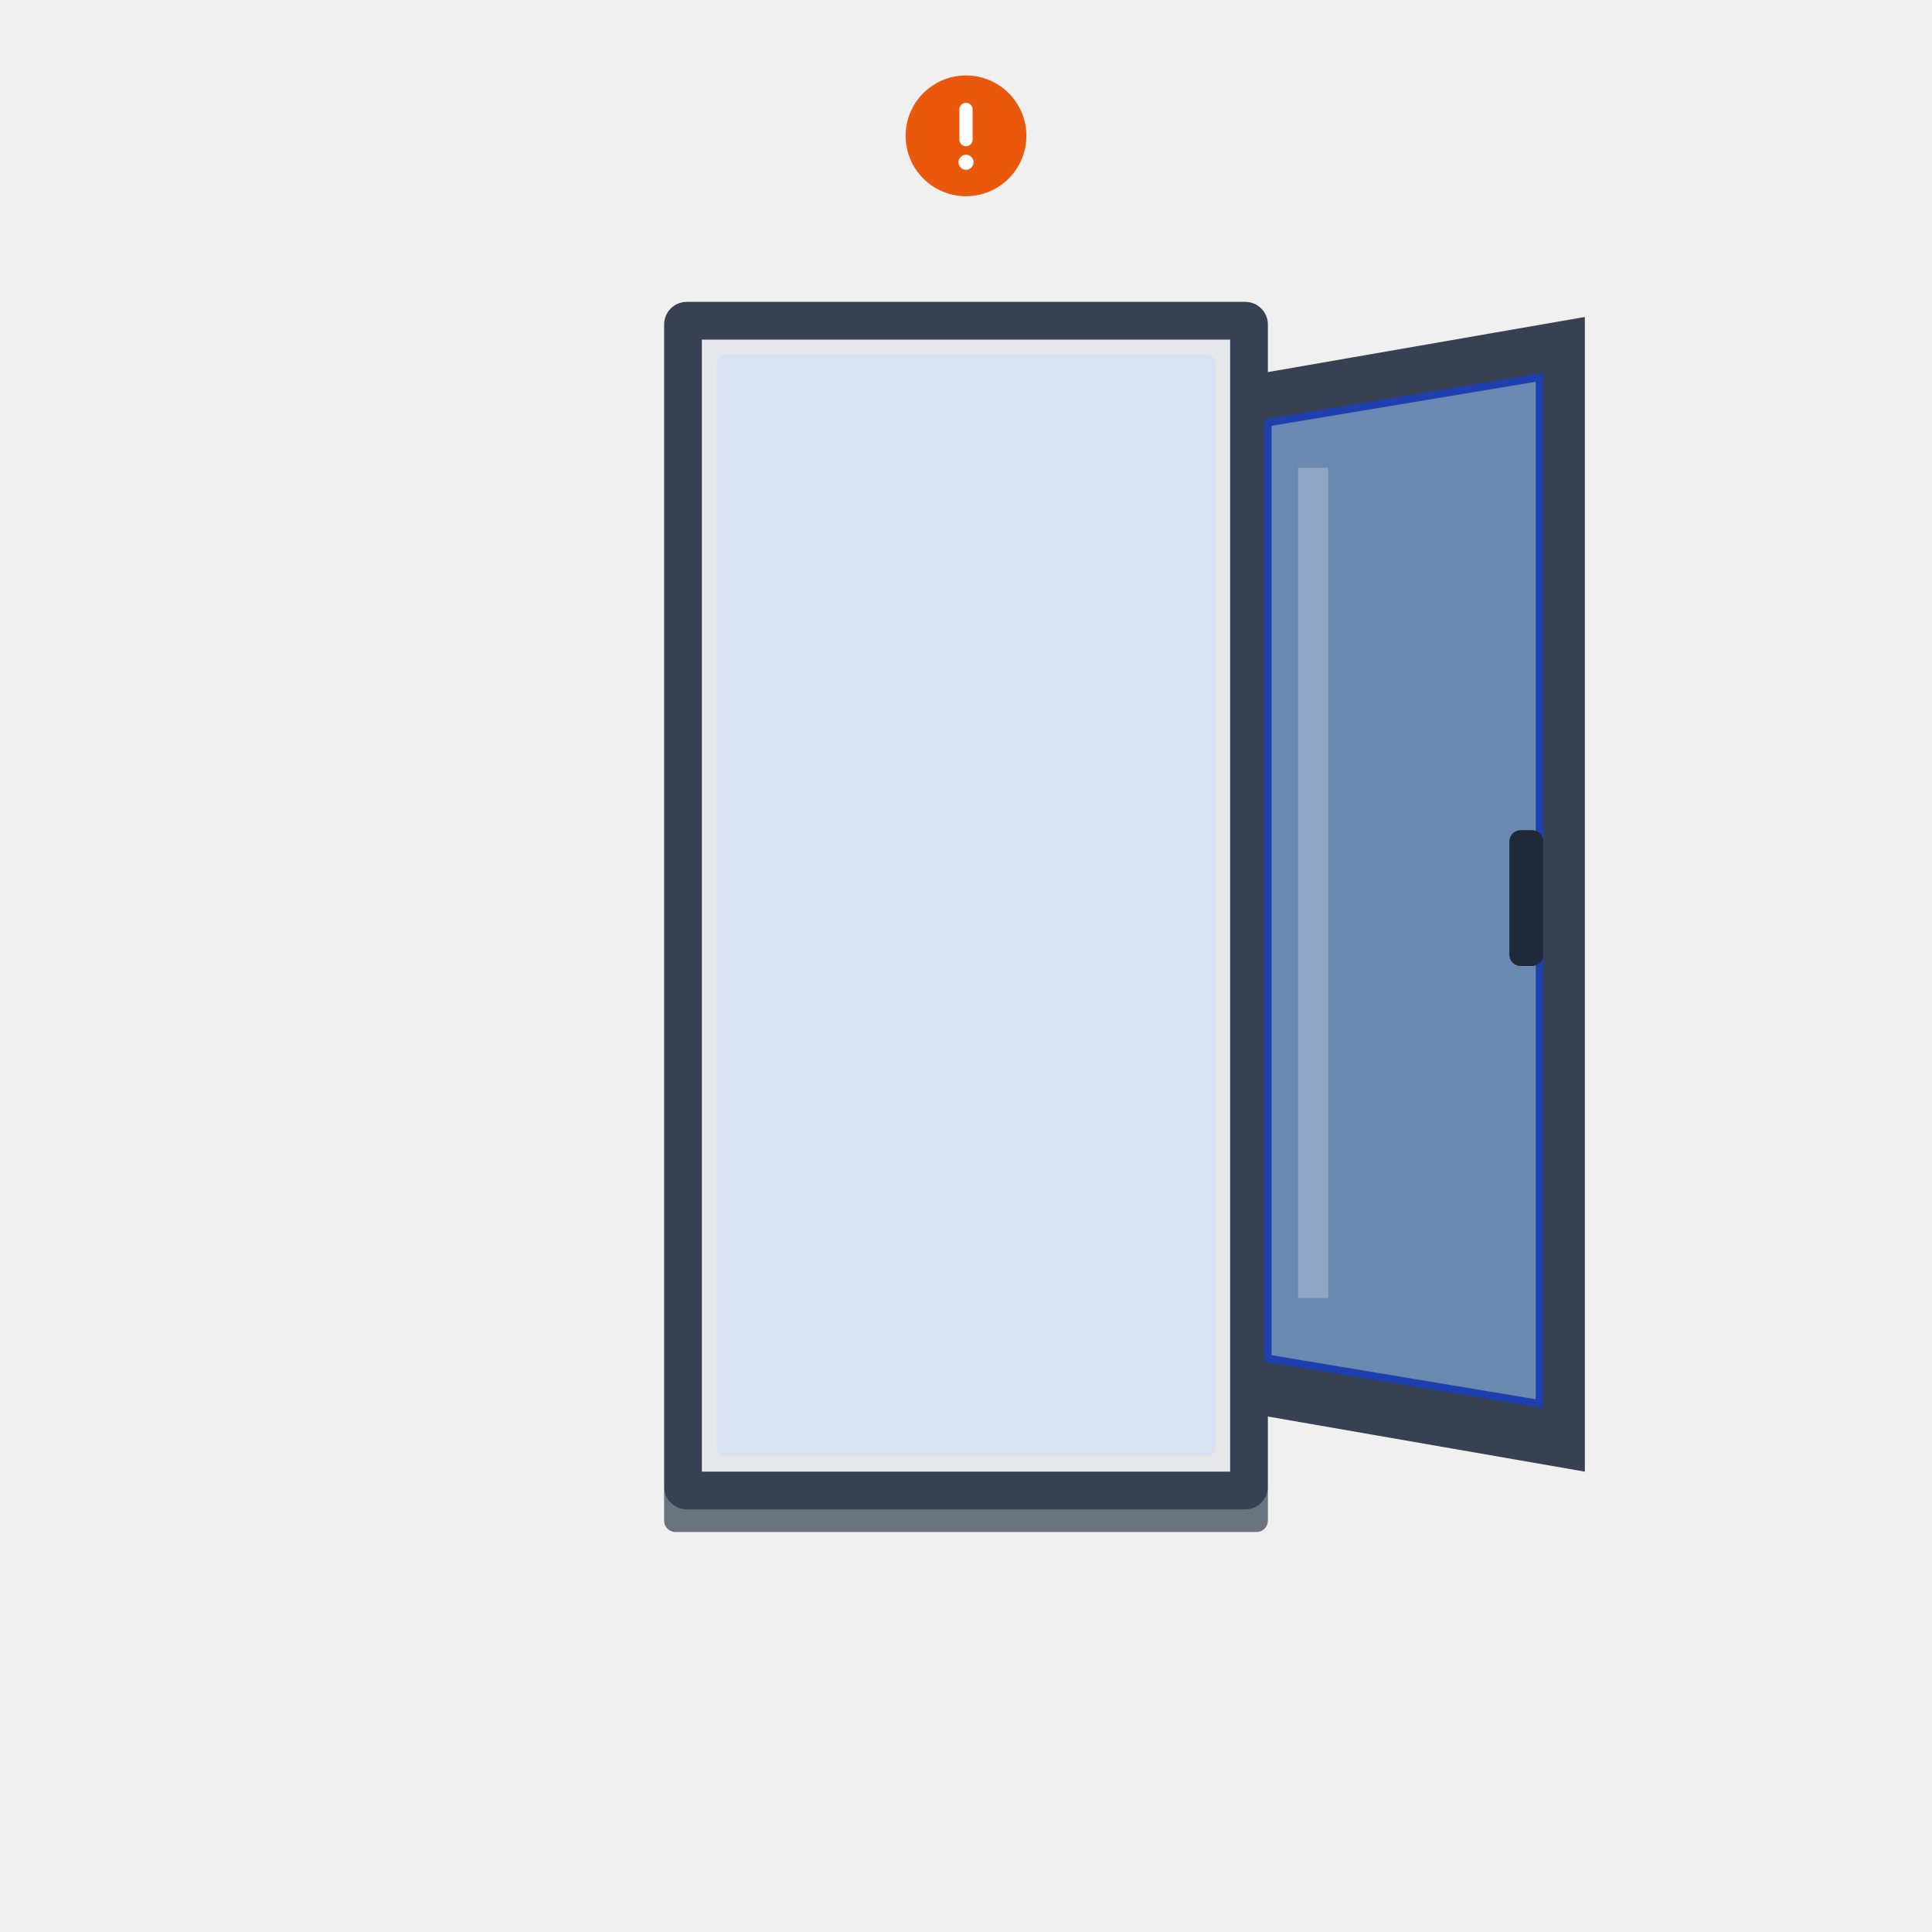
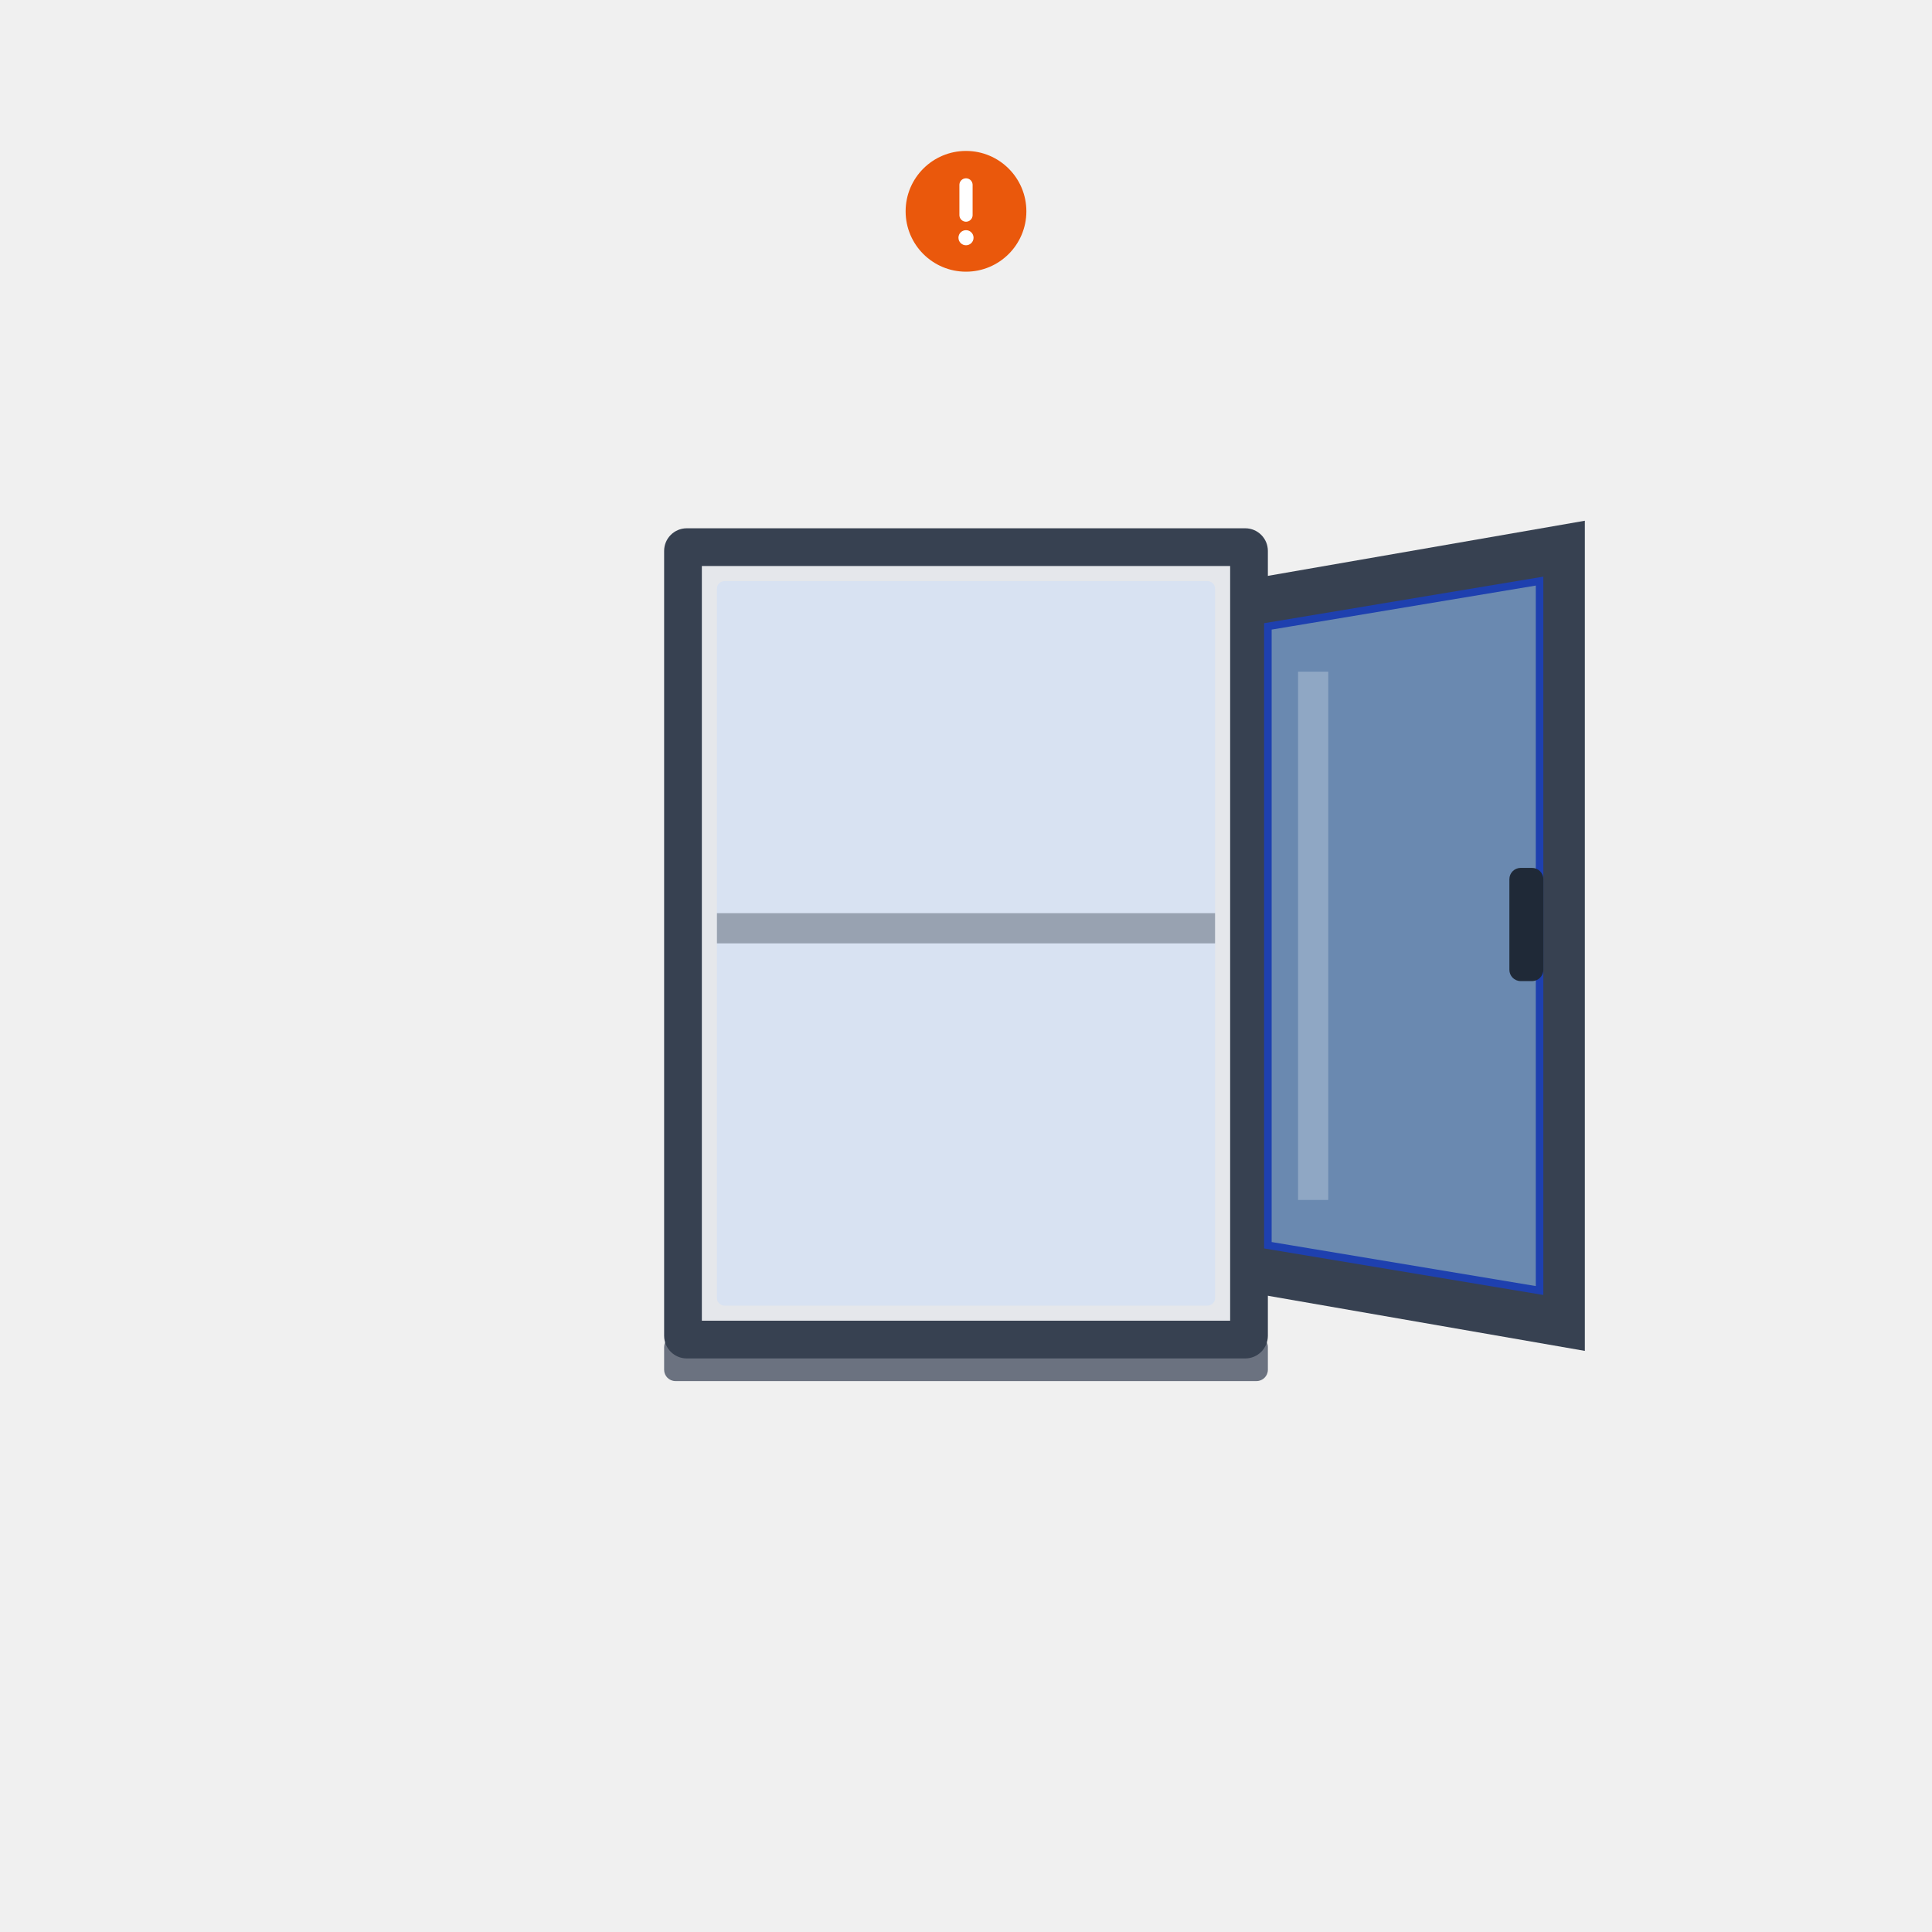
<svg xmlns="http://www.w3.org/2000/svg" viewBox="0 0 512 512" width="512" height="512">
-   <rect x="176" y="392" width="160" height="14" rx="3" fill="#6b7280" />
-   <rect x="176" y="80" width="160" height="320" rx="6" fill="#374151" />
-   <rect x="186" y="90" width="140" height="300" fill="#e5e7eb" />
-   <rect x="190" y="94" width="132" height="292" rx="2" fill="#bfdbfe" fill-opacity="0.35" />
-   <polygon points="328,100 420,84 420,390 328,374" fill="#374151" />
-   <polygon points="336,112 408,100 408,372 336,360" fill="#93c5fd" fill-opacity="0.55" stroke="#1e40af" stroke-width="2" />
-   <path d="M344 124v220h8V124z" fill="#fff" fill-opacity="0.25" />
-   <rect x="400" y="220" width="9" height="36" rx="3" fill="#1f2937" />
-   <circle cx="256" cy="36" r="16" fill="#ea580c" />
-   <path d="M256 29v8" fill="none" stroke="#fff" stroke-width="3.5" stroke-linecap="round" />
-   <circle cx="256" cy="43" r="2" fill="#fff" />
+   <rect x="176" y="354" width="160" height="12" rx="3" fill="#6b7280" />
+   <rect x="176" y="140" width="160" height="220" rx="6" fill="#374151" />
+   <rect x="186" y="150" width="140" height="200" fill="#e5e7eb" />
+   <rect x="190" y="154" width="132" height="192" rx="2" fill="#bfdbfe" fill-opacity="0.35" />
+   <rect x="190" y="242" width="132" height="8" fill="#4b5563" fill-opacity="0.45" />
+   <polygon points="328,154 420,138 420,358 328,342" fill="#374151" />
+   <polygon points="336,166 408,154 408,342 336,330" fill="#93c5fd" fill-opacity="0.55" stroke="#1e40af" stroke-width="2" />
+   <path d="M344 178v140h8V178z" fill="#fff" fill-opacity="0.25" />
+   <rect x="400" y="230" width="9" height="30" rx="3" fill="#1f2937" />
+   <circle cx="256" cy="56" r="16" fill="#ea580c" />
+   <path d="M256 49v8" fill="none" stroke="#fff" stroke-width="3.5" stroke-linecap="round" />
+   <circle cx="256" cy="63" r="2" fill="#fff" />
</svg>
